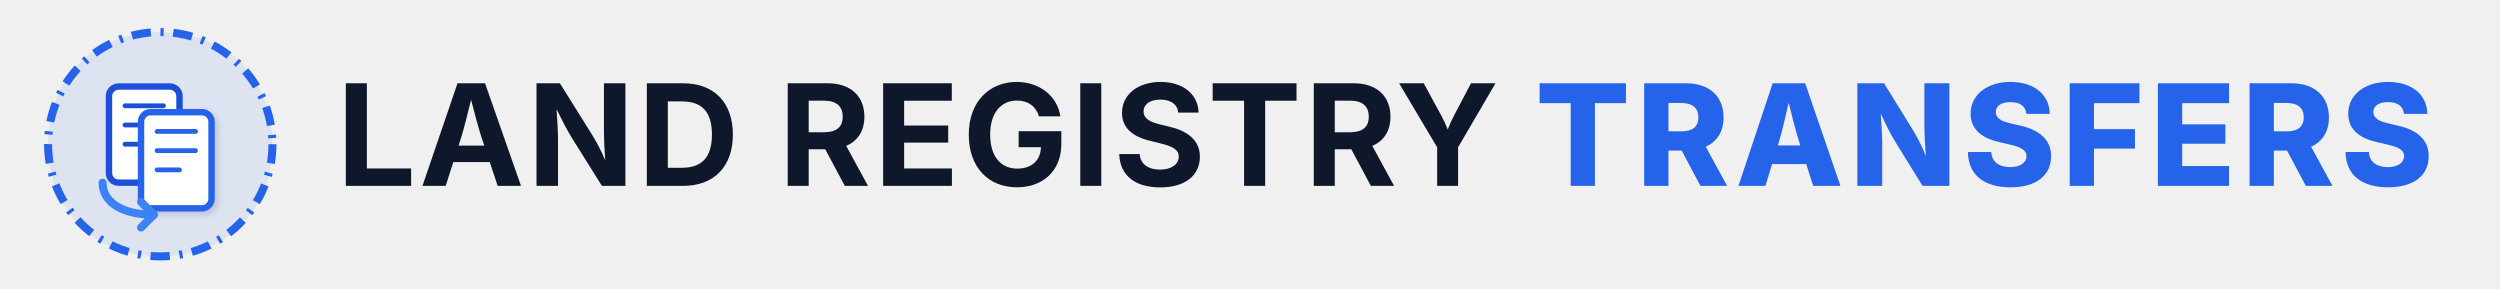
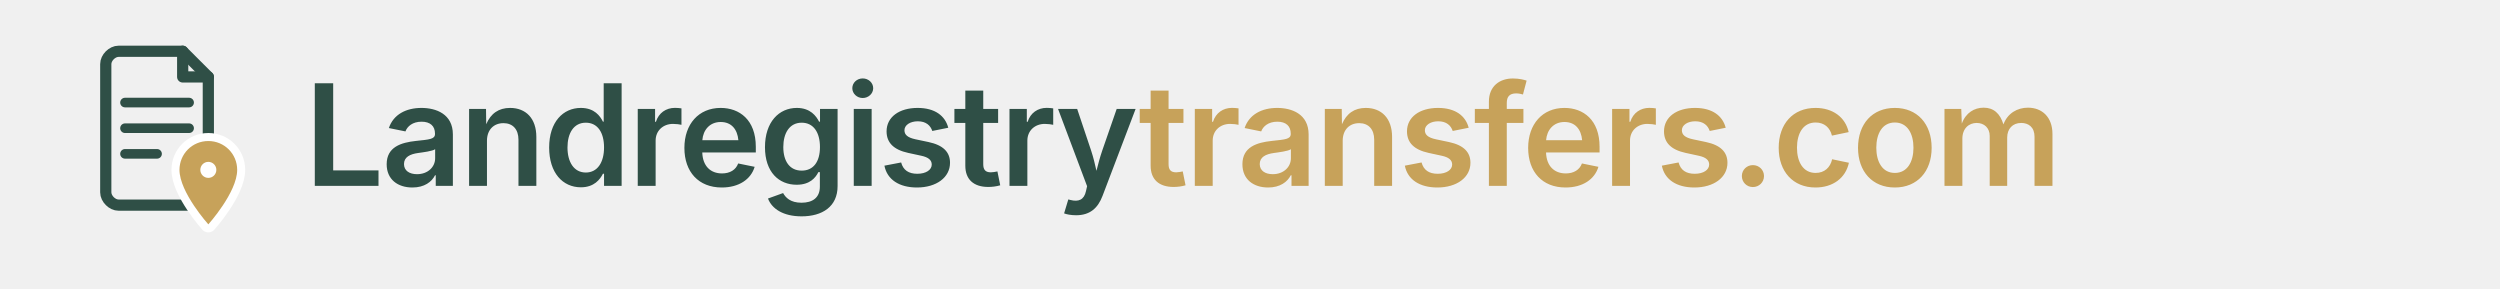
<svg xmlns="http://www.w3.org/2000/svg" viewBox="0 0 780 90" role="img" aria-labelledby="title">
-   <g transform="translate(10, 5)">
-     <path d="M 40 5 C 19.3 5 5 19.3 5 40 C 5 60.7 19.3 75 40 75 C 60.7 75 75 60.7 75 40 C 75 19.3 60.7 5 40 5 Z" fill="url(#grad-icon)" opacity="0.1" />
-     <circle cx="40" cy="40" r="35" fill="none" stroke="#2563eb" stroke-width="2.5" stroke-dasharray="6 3 1 3" />
-     <rect x="24" y="22" width="22" height="30" rx="3" fill="#ffffff" stroke="#1d4ed8" stroke-width="2" />
-     <line x1="29" y1="28" x2="41" y2="28" stroke="#1d4ed8" stroke-width="1.5" stroke-linecap="round" />
-     <line x1="29" y1="34" x2="41" y2="34" stroke="#1d4ed8" stroke-width="1.5" stroke-linecap="round" />
-     <line x1="29" y1="40" x2="36" y2="40" stroke="#1d4ed8" stroke-width="1.5" stroke-linecap="round" />
-     <rect x="34" y="30" width="22" height="30" rx="3" fill="#ffffff" stroke="#2563eb" stroke-width="2" filter="url(#shadow-drop)" />
-     <line x1="39" y1="36" x2="51" y2="36" stroke="#2563eb" stroke-width="1.5" stroke-linecap="round" />
-     <line x1="39" y1="42" x2="51" y2="42" stroke="#2563eb" stroke-width="1.5" stroke-linecap="round" />
-     <line x1="39" y1="48" x2="46" y2="48" stroke="#2563eb" stroke-width="1.5" stroke-linecap="round" />
-     <path d="M 22 52 C 22 58, 28 62, 38 62" fill="none" stroke="#3b82f6" stroke-width="2.5" stroke-linecap="round" />
-     <path d="M 38 62 L 34 58 M 38 62 L 34 66" fill="none" stroke="#3b82f6" stroke-width="2.5" stroke-linecap="round" />
+   <g transform="translate(15, 2)">
+     <path d="M 22 14 H 42 L 50 22 V 58 C 50 60, 48 62, 46 62 H 22 C 20 62, 18 60, 18 58 V 18 C 18 16, 20 14, 22 14 Z" fill="none" stroke="#2F4F46" stroke-width="3.5" stroke-linecap="round" stroke-linejoin="round" />
+     <path d="M 42 14 V 22 H 50" fill="none" stroke="#2F4F46" stroke-width="3.5" stroke-linecap="round" stroke-linejoin="round" />
+     <line x1="24" y1="30" x2="44" y2="30" stroke="#2F4F46" stroke-width="3" stroke-linecap="round" />
+     <line x1="24" y1="38" x2="44" y2="38" stroke="#2F4F46" stroke-width="3" stroke-linecap="round" />
+     <line x1="24" y1="46" x2="34" y2="46" stroke="#2F4F46" stroke-width="3" stroke-linecap="round" />
+     <path d="M 50 42 C 45 42, 41 46, 41 51 C 41 58, 50 68, 50 68 C 50 68, 59 58, 59 51 C 59 46, 55 42, 50 42 Z" fill="#ffffff" stroke="#ffffff" stroke-width="5" stroke-linejoin="round" />
+     <path d="M 50 42 C 45 42, 41 46, 41 51 C 41 58, 50 68, 50 68 C 50 68, 59 58, 59 51 C 59 46, 55 42, 50 42 Z" fill="#C7A25A" />
+     <circle cx="50" cy="51" r="2.5" fill="#ffffff" />
  </g>
-   <text x="105" y="58" font-family="'Outfit', 'Inter', 'Segoe UI', sans-serif" font-size="44" font-weight="700" letter-spacing="0.02em" fill="#0f172a">
-     LAND REGISTRY <tspan fill="#2563eb" font-weight="800" letter-spacing="0.04em">TRANSFERS</tspan>
+   <text x="95" y="58" font-family="'Poppins', 'Inter', 'Segoe UI', sans-serif" font-size="44" font-weight="600" fill="#2F4F46" letter-spacing="-0.02em">
+     Landregistry<tspan fill="#C7A25A">transfers.com</tspan>
  </text>
-   <defs>
-     <linearGradient id="grad-icon" x1="0%" y1="0%" x2="100%" y2="100%">
-       <stop offset="0%" stop-color="#2563eb" />
-       <stop offset="100%" stop-color="#3b82f6" />
-     </linearGradient>
-     <filter id="shadow-drop" x="-10%" y="-10%" width="130%" height="130%">
-       <feDropShadow dx="1" dy="1" stdDeviation="1" flood-color="#0f172a" flood-opacity="0.15" />
-     </filter>
-   </defs>
</svg>
